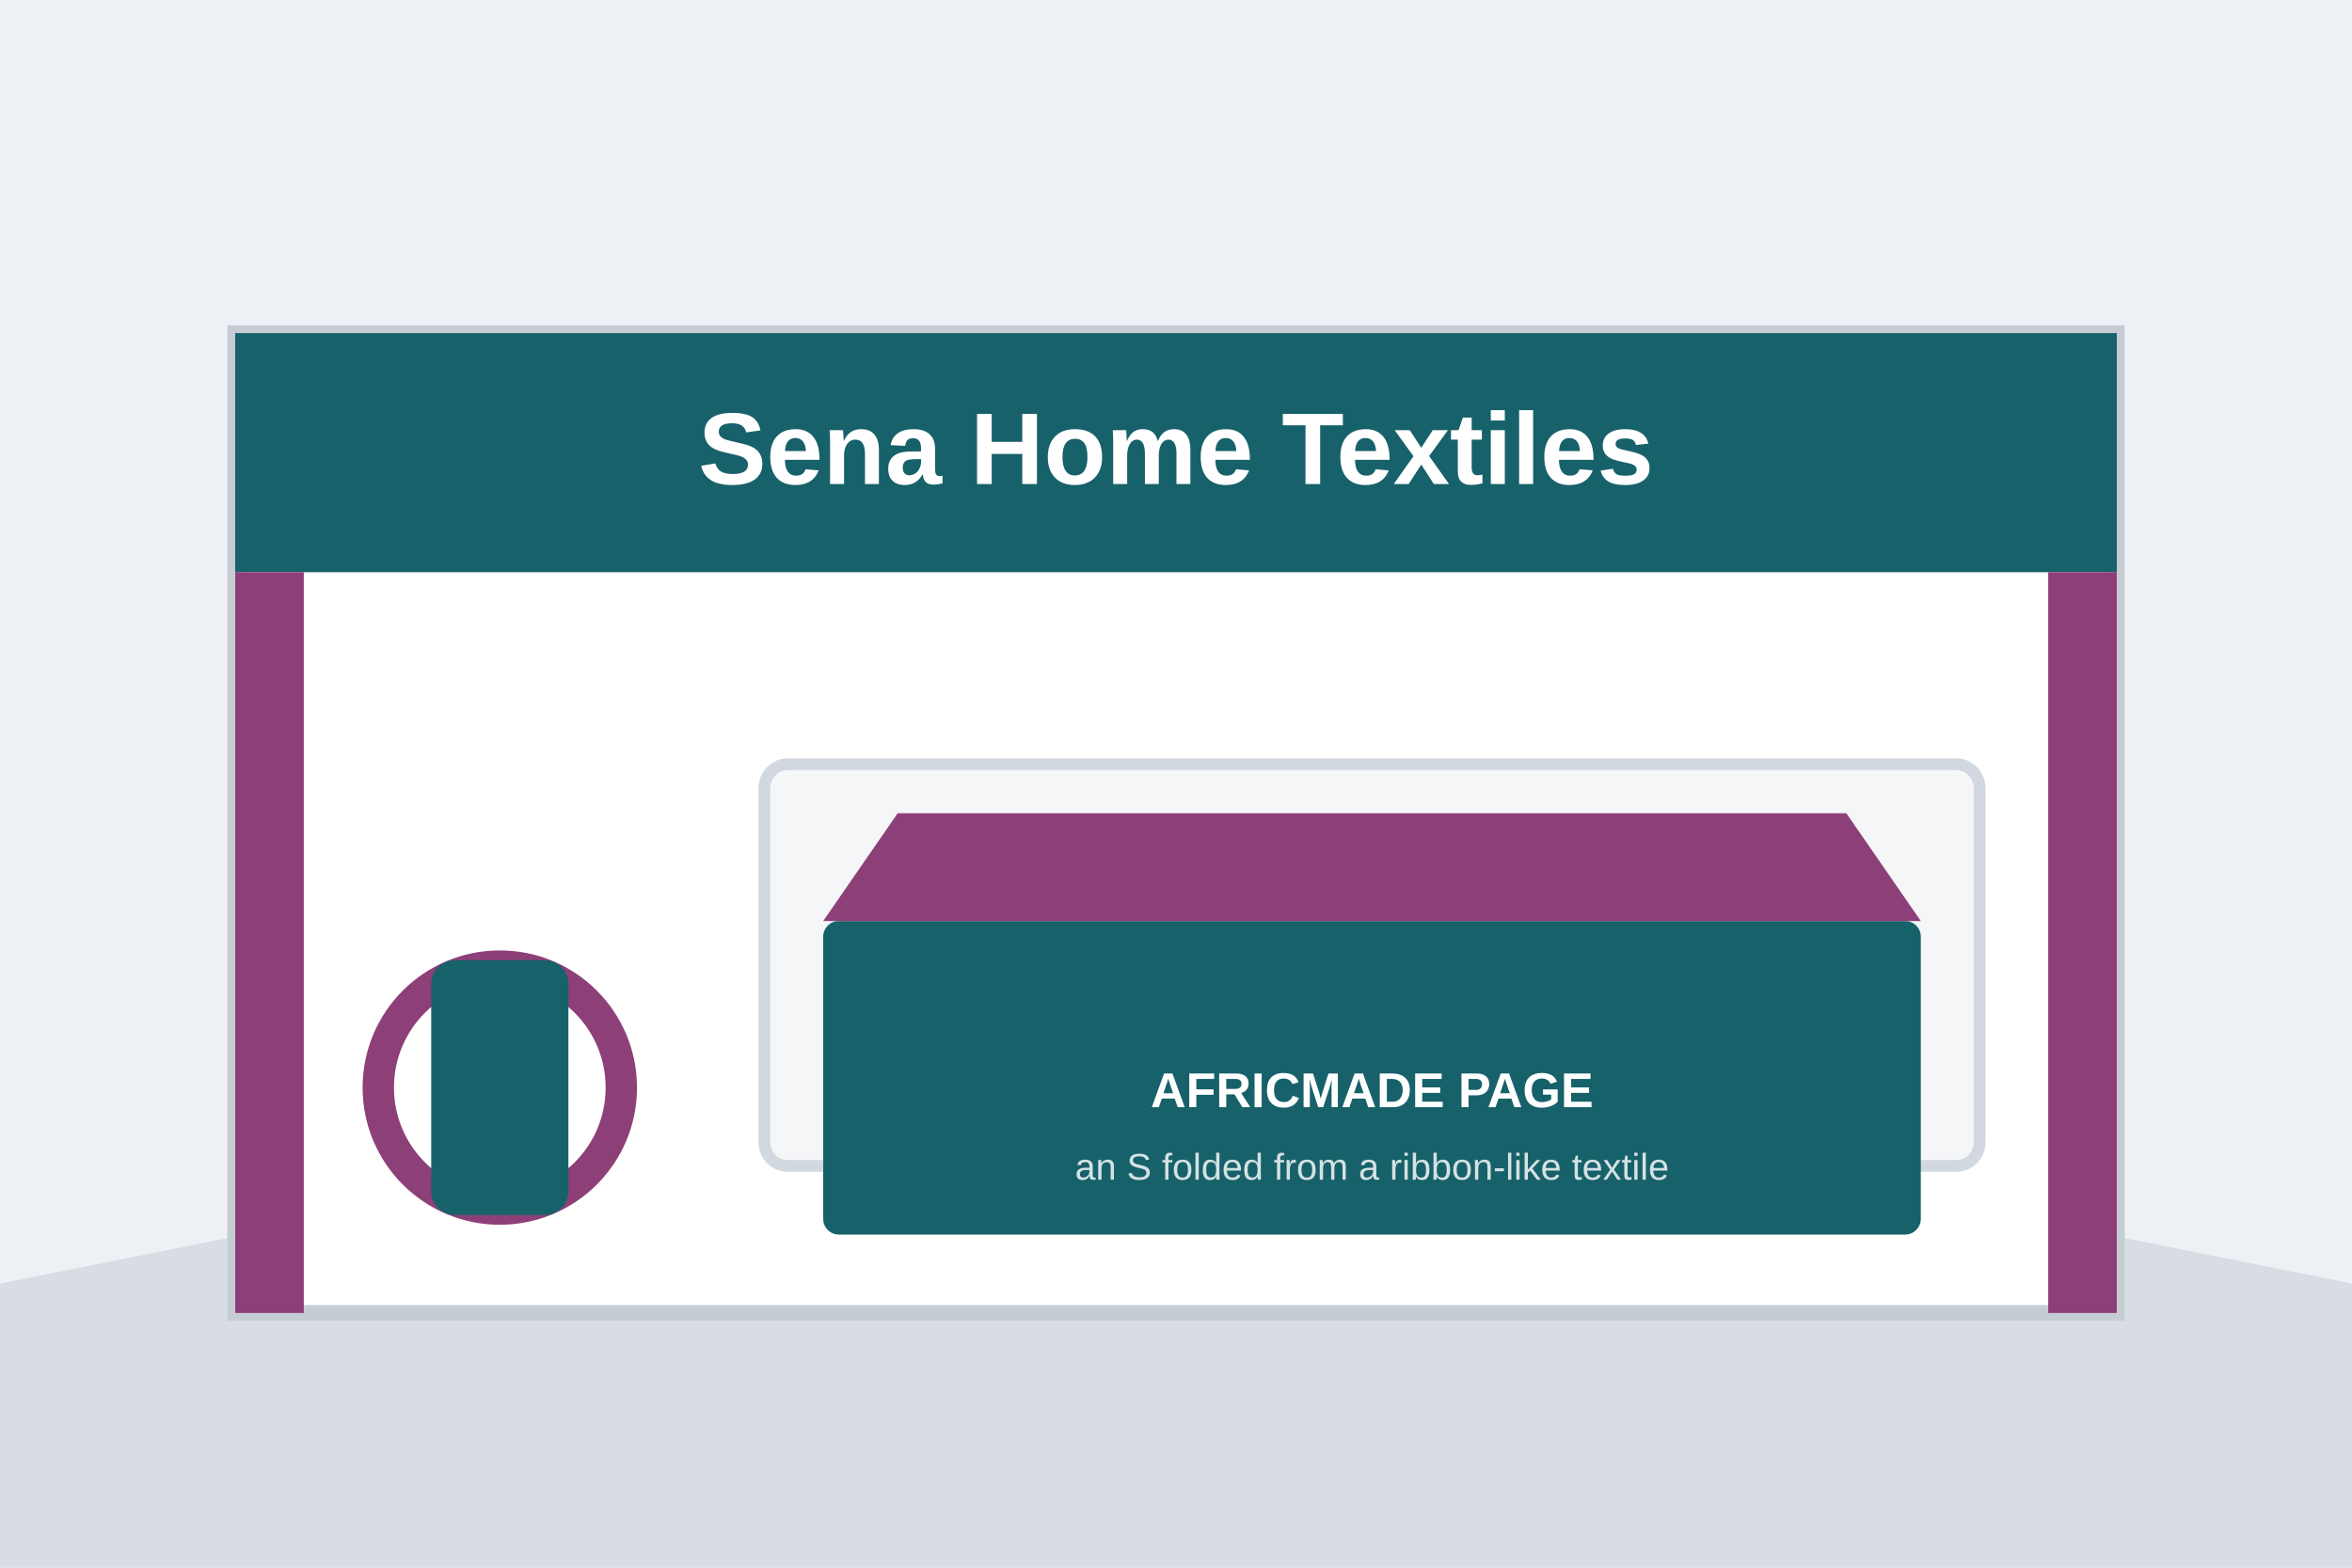
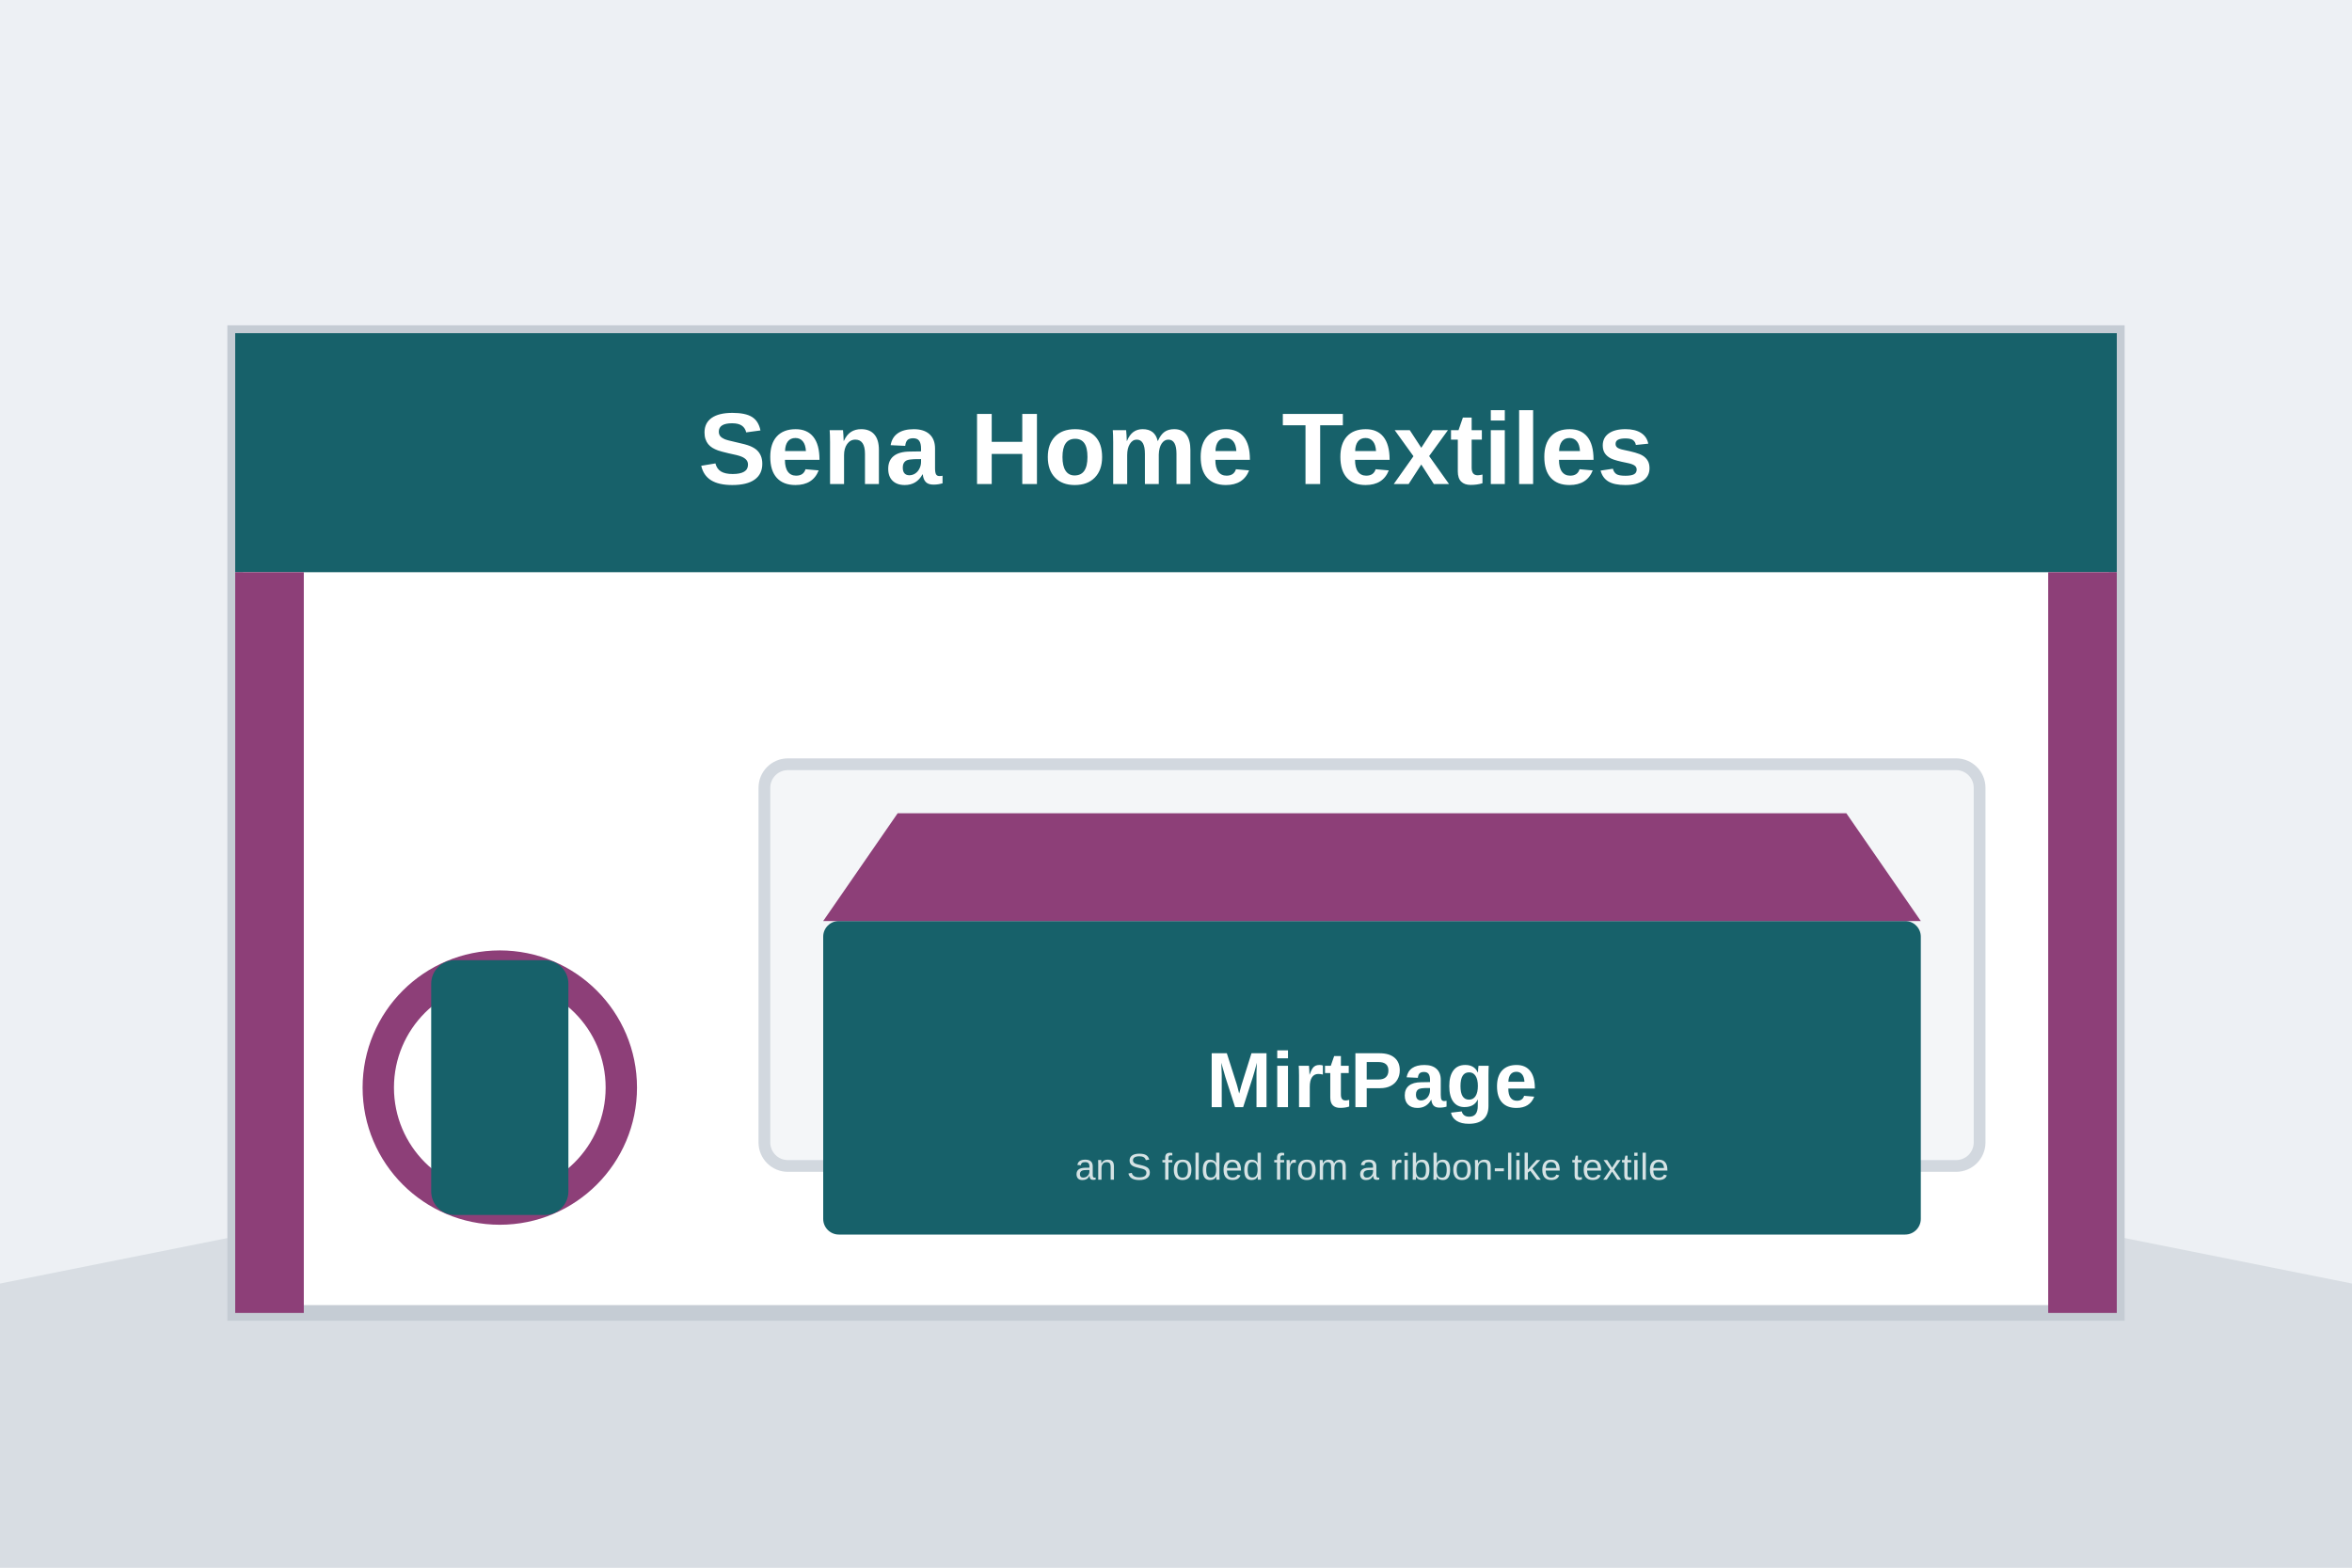
<svg xmlns="http://www.w3.org/2000/svg" viewBox="0 0 1200 800" role="img" aria-label="Illustrative booth for Sena Home Textiles">
  <rect width="1200" height="800" fill="#edf0f4" />
  <path d="M0 655L600 535l600 120v145H0z" fill="#d8dde3" />
  <path d="M120 170h960v500H120z" fill="#ffffff" stroke="#c5ccd4" stroke-width="8" />
  <path d="M120 170h960v122H120z" fill="#17616a" />
  <path d="M120 292h35v378h-35zM1045 292h35v378h-35z" fill="#8d3f78" />
  <rect x="390" y="390" width="620" height="205" rx="12" fill="#f4f6f8" stroke="#d2d8df" stroke-width="6" />
  <rect x="420" y="470" width="560" height="160" rx="8" fill="#17616a" />
  <path d="M420 470h560l-38-55H458z" fill="#8d3f78" />
  <circle cx="255" cy="555" r="62" fill="#ffffff" stroke="#8d3f78" stroke-width="16" />
  <rect x="220" y="490" width="70" height="130" rx="12" fill="#17616a" />
  <text x="600" y="247" text-anchor="middle" font-family="Arial, Helvetica, sans-serif" font-size="52" font-weight="800" fill="#ffffff">Sena Home Textiles</text>
-   <text x="700" y="565" text-anchor="middle" font-family="Arial, Helvetica, sans-serif" font-size="25" font-weight="700" fill="#ffffff">AFRICMADE PAGE</text>
+   <text x="700" y="565" text-anchor="middle" font-family="Arial, Helvetica, sans-serif" font-size="40" font-weight="700" fill="#ffffff">MirtPage</text>
  <text x="700" y="602" text-anchor="middle" font-family="Arial, Helvetica, sans-serif" font-size="19" fill="#ffffff" opacity=".82">an S folded from a ribbon-like textile</text>
</svg>
